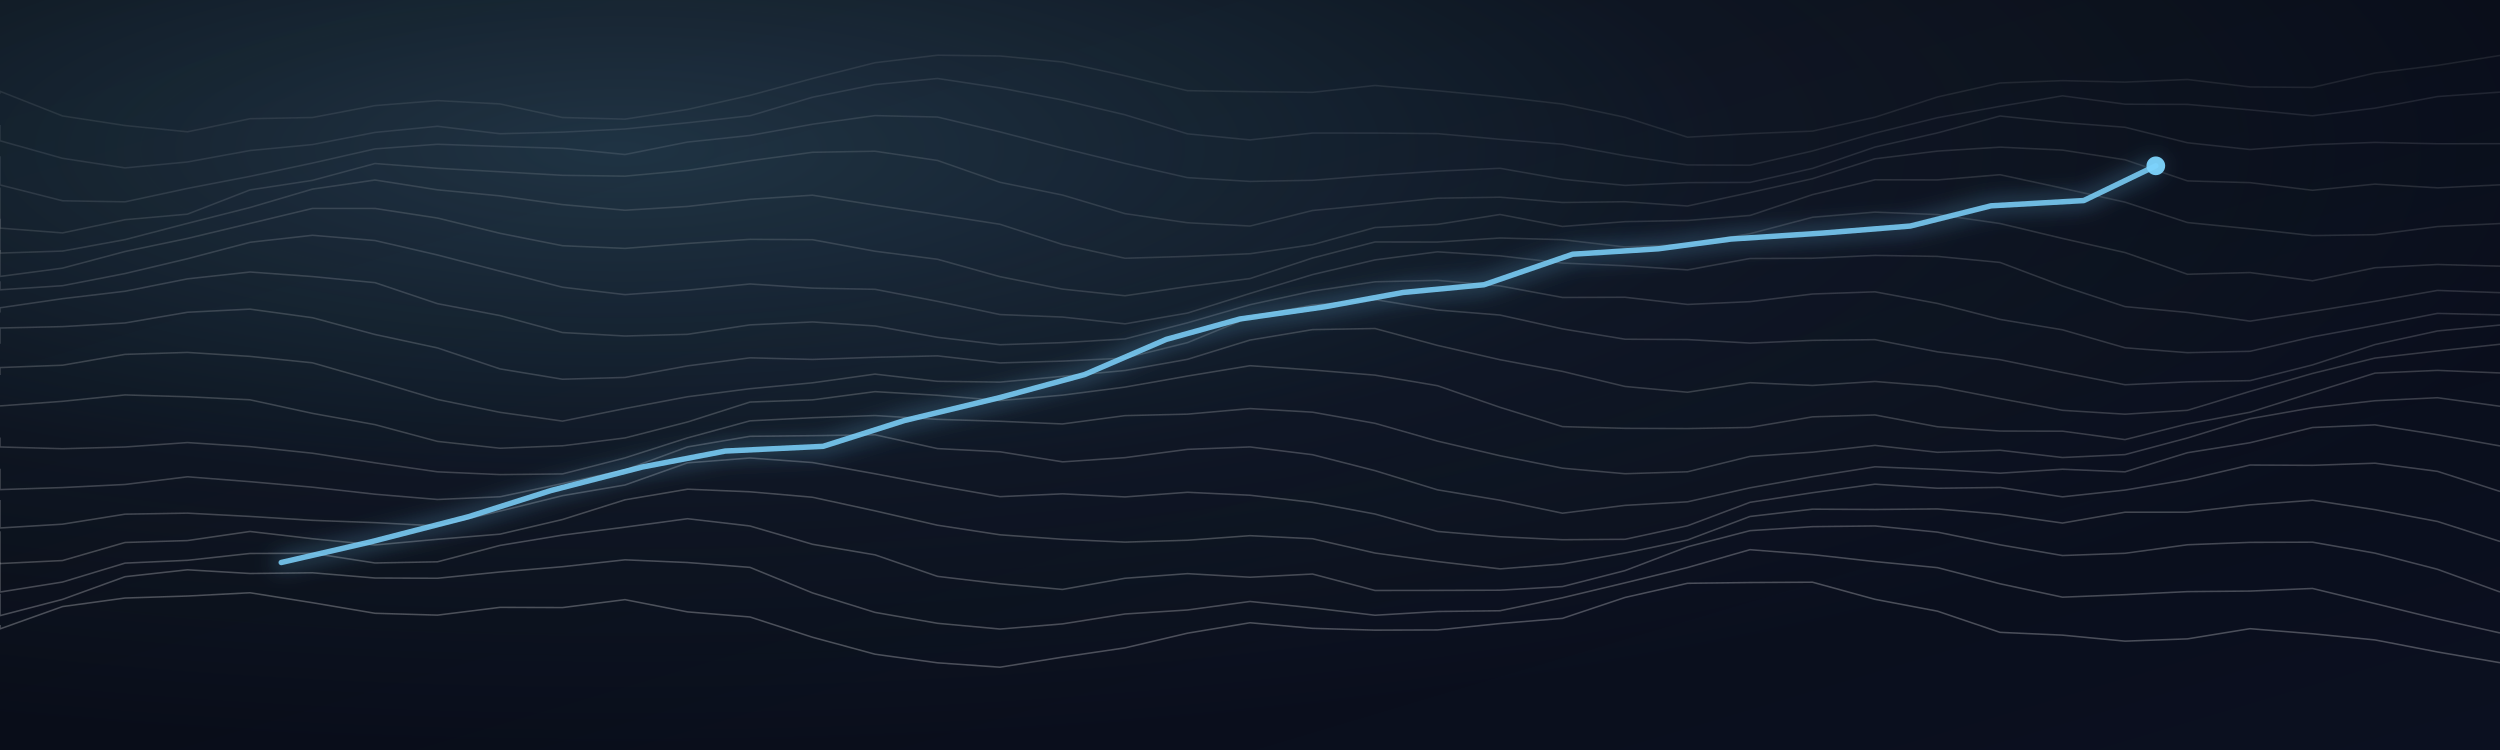
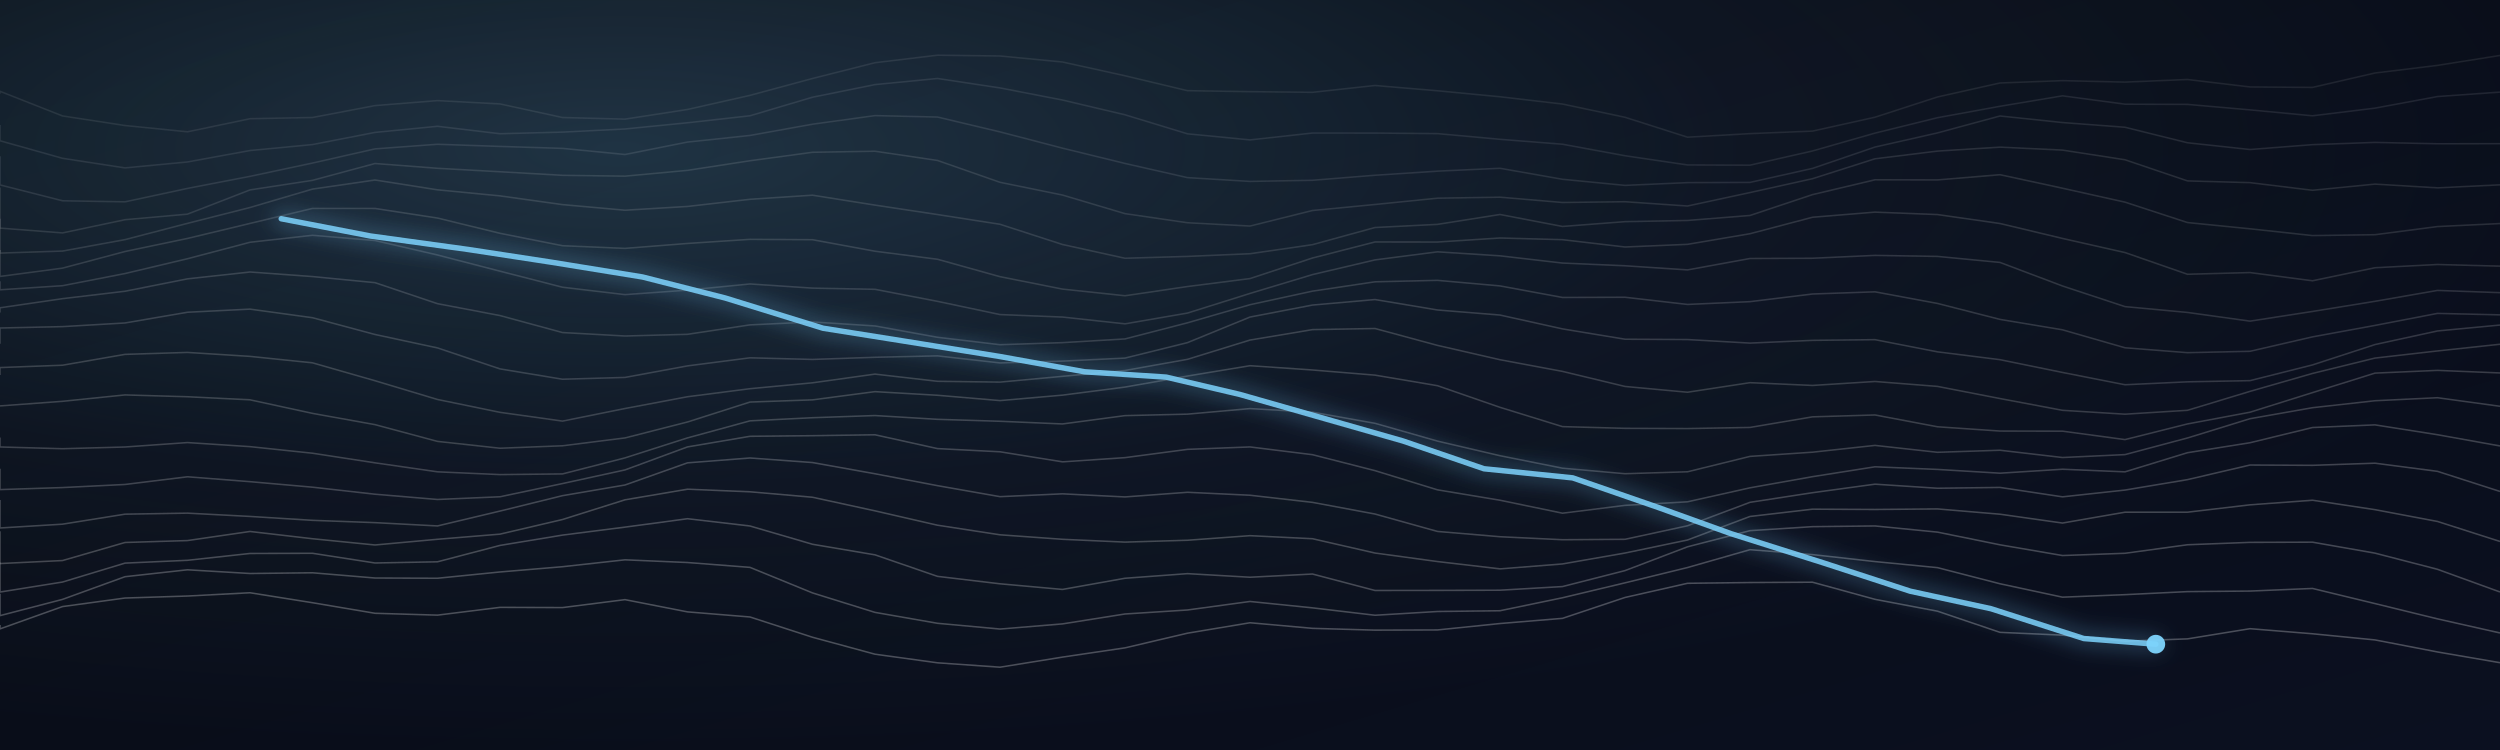
<svg xmlns="http://www.w3.org/2000/svg" width="1600" height="480" viewBox="0 0 1600 480">
  <defs>
    <linearGradient id="bg" x1="0" y1="0" x2="1" y2="1">
      <stop offset="0" stop-color="#070a12" />
      <stop offset="1" stop-color="#0b1020" />
    </linearGradient>
    <radialGradient id="glow" cx="25%" cy="20%" r="80%">
      <stop offset="0" stop-color="rgba(125,211,252,0.20)" />
      <stop offset="0.55" stop-color="rgba(125,211,252,0.05)" />
      <stop offset="1" stop-color="rgba(125,211,252,0)" />
    </radialGradient>
    <filter id="soft" x="-20%" y="-20%" width="140%" height="140%">
      <feGaussianBlur stdDeviation="6" />
    </filter>
  </defs>
  <rect width="100%" height="100%" fill="url(#bg)" />
  <rect width="100%" height="100%" fill="url(#glow)" />
  <g opacity="0.95">
    <path d="M 0 60 L 0 58.43 L 40 74.20 L 80 80.34 L 120 84.36 L 160 75.98 L 200 75.20 L 240 67.58 L 280 64.39 L 320 66.52 L 360 75.21 L 400 76.25 L 440 70.06 L 480 61.04 L 520 50.24 L 560 40.14 L 600 35.32 L 640 35.84 L 680 39.68 L 720 48.49 L 760 58.03 L 800 58.66 L 840 59.08 L 880 54.72 L 920 58.09 L 960 61.93 L 1000 66.59 L 1040 75.06 L 1080 87.80 L 1120 85.52 L 1160 83.91 L 1200 75.02 L 1240 62.06 L 1280 53.11 L 1320 51.61 L 1360 52.55 L 1400 50.88 L 1440 55.65 L 1480 55.94 L 1520 46.72 L 1560 41.85 L 1600 35.49" fill="none" stroke="rgba(231,231,234,0.100)" stroke-width="1" />
    <path d="M 0 80 L 0 90.08 L 40 101.31 L 80 107.46 L 120 103.65 L 160 96.34 L 200 92.52 L 240 84.74 L 280 80.83 L 320 85.59 L 360 84.55 L 400 82.55 L 440 78.57 L 480 74.10 L 520 62.22 L 560 54.14 L 600 50.23 L 640 56.27 L 680 64.02 L 720 73.47 L 760 85.65 L 800 89.54 L 840 85.14 L 880 85.16 L 920 85.52 L 960 89.16 L 1000 92.31 L 1040 99.67 L 1080 105.57 L 1120 105.71 L 1160 96.62 L 1200 85.20 L 1240 75.33 L 1280 68.03 L 1320 61.33 L 1360 66.68 L 1400 66.81 L 1440 70.32 L 1480 74.11 L 1520 69.21 L 1560 61.79 L 1600 58.94" fill="none" stroke="rgba(231,231,234,0.112)" stroke-width="1" />
    <path d="M 0 100 L 0 118.33 L 40 128.50 L 80 129.17 L 120 120.58 L 160 112.87 L 200 104.35 L 240 95.29 L 280 92.33 L 320 93.71 L 360 94.96 L 400 98.88 L 440 90.92 L 480 86.69 L 520 79.49 L 560 73.99 L 600 74.91 L 640 84.41 L 680 94.82 L 720 104.61 L 760 113.68 L 800 116.10 L 840 115.38 L 880 112.16 L 920 109.53 L 960 107.70 L 1000 114.74 L 1040 118.64 L 1080 116.89 L 1120 116.74 L 1160 107.78 L 1200 94.12 L 1240 85.06 L 1280 74.23 L 1320 78.43 L 1360 81.45 L 1400 91.37 L 1440 95.69 L 1480 92.58 L 1520 91.14 L 1560 92.02 L 1600 91.96" fill="none" stroke="rgba(231,231,234,0.124)" stroke-width="1" />
    <path d="M 0 120 L 0 145.99 L 40 149.07 L 80 140.61 L 120 137.05 L 160 121.55 L 200 115.42 L 240 104.65 L 280 107.71 L 320 109.92 L 360 112.20 L 400 112.74 L 440 109.03 L 480 102.88 L 520 97.46 L 560 96.78 L 600 102.69 L 640 116.67 L 680 124.83 L 720 136.73 L 760 142.56 L 800 144.67 L 840 134.72 L 880 130.87 L 920 126.84 L 960 126.20 L 1000 129.59 L 1040 129.10 L 1080 131.85 L 1120 123.24 L 1160 114.37 L 1200 101.62 L 1240 96.70 L 1280 94.17 L 1320 96.06 L 1360 102.25 L 1400 115.78 L 1440 116.89 L 1480 121.78 L 1520 117.83 L 1560 120.23 L 1600 118.29" fill="none" stroke="rgba(231,231,234,0.136)" stroke-width="1" />
    <path d="M 0 140 L 0 161.98 L 40 160.68 L 80 153.36 L 120 142.95 L 160 132.81 L 200 121.02 L 240 115.20 L 280 121.49 L 320 125.36 L 360 130.95 L 400 134.54 L 440 132.13 L 480 127.55 L 520 124.92 L 560 131.27 L 600 137.31 L 640 143.53 L 680 156.48 L 720 165.28 L 760 164.10 L 800 162.39 L 840 156.58 L 880 145.61 L 920 143.60 L 960 137.27 L 1000 144.93 L 1040 141.86 L 1080 141.10 L 1120 137.90 L 1160 124.56 L 1200 115.06 L 1240 115.14 L 1280 111.81 L 1320 120.46 L 1360 129.37 L 1400 142.43 L 1440 146.43 L 1480 150.77 L 1520 150.21 L 1560 145.00 L 1600 143.08" fill="none" stroke="rgba(231,231,234,0.148)" stroke-width="1" />
    <path d="M 0 160 L 0 176.93 L 40 171.61 L 80 160.97 L 120 152.60 L 160 142.99 L 200 133.39 L 240 133.41 L 280 139.55 L 320 149.32 L 360 157.26 L 400 158.97 L 440 155.81 L 480 153.18 L 520 153.41 L 560 160.78 L 600 165.93 L 640 177.07 L 680 185.03 L 720 189.28 L 760 183.38 L 800 178.29 L 840 165.12 L 880 154.86 L 920 154.90 L 960 152.32 L 1000 153.39 L 1040 158.08 L 1080 156.38 L 1120 149.58 L 1160 139.04 L 1200 135.76 L 1240 137.32 L 1280 143.05 L 1320 152.60 L 1360 161.63 L 1400 175.53 L 1440 174.44 L 1480 179.70 L 1520 171.35 L 1560 169.28 L 1600 170.33" fill="none" stroke="rgba(231,231,234,0.160)" stroke-width="1" />
    <path d="M 0 180 L 0 185.47 L 40 182.85 L 80 175.07 L 120 165.59 L 160 155.05 L 200 150.58 L 240 153.94 L 280 163.19 L 320 173.55 L 360 183.82 L 400 188.56 L 440 185.69 L 480 181.74 L 520 184.40 L 560 185.16 L 600 192.86 L 640 201.32 L 680 202.92 L 720 207.26 L 760 200.36 L 800 187.80 L 840 175.74 L 880 166.34 L 920 161.17 L 960 163.73 L 1000 168.36 L 1040 170.10 L 1080 172.74 L 1120 165.44 L 1160 165.28 L 1200 163.45 L 1240 164.10 L 1280 167.95 L 1320 183.03 L 1360 196.24 L 1400 199.96 L 1440 205.53 L 1480 199.33 L 1520 192.83 L 1560 185.87 L 1600 187.30" fill="none" stroke="rgba(231,231,234,0.172)" stroke-width="1" />
    <path d="M 0 200 L 0 196.99 L 40 191.15 L 80 186.40 L 120 178.47 L 160 174.08 L 200 177.00 L 240 180.90 L 280 194.35 L 320 201.96 L 360 212.83 L 400 215.04 L 440 213.96 L 480 207.92 L 520 206.05 L 560 208.62 L 600 215.86 L 640 220.62 L 680 219.29 L 720 216.92 L 760 206.60 L 800 195.02 L 840 186.33 L 880 180.36 L 920 179.42 L 960 182.99 L 1000 190.38 L 1040 190.24 L 1080 194.84 L 1120 193.06 L 1160 188.16 L 1200 186.77 L 1240 194.20 L 1280 204.41 L 1320 211.08 L 1360 222.58 L 1400 225.71 L 1440 224.83 L 1480 215.60 L 1520 208.27 L 1560 200.57 L 1600 201.51" fill="none" stroke="rgba(231,231,234,0.184)" stroke-width="1" />
    <path d="M 0 220 L 0 209.92 L 40 209.04 L 80 206.70 L 120 199.84 L 160 197.84 L 200 203.34 L 240 214.07 L 280 222.67 L 320 236.09 L 360 242.71 L 400 241.55 L 440 234.17 L 480 229.00 L 520 230.04 L 560 228.66 L 600 227.75 L 640 232.27 L 680 231.11 L 720 229.18 L 760 219.28 L 800 202.92 L 840 195.23 L 880 191.71 L 920 198.39 L 960 201.63 L 1000 210.49 L 1040 217.10 L 1080 217.31 L 1120 219.58 L 1160 217.83 L 1200 217.38 L 1240 225.19 L 1280 230.19 L 1320 238.37 L 1360 246.24 L 1400 244.37 L 1440 243.61 L 1480 233.55 L 1520 220.52 L 1560 211.81 L 1600 208.03" fill="none" stroke="rgba(231,231,234,0.196)" stroke-width="1" />
    <path d="M 0 240 L 0 235.24 L 40 233.74 L 80 226.80 L 120 225.55 L 160 228.08 L 200 232.21 L 240 243.66 L 280 255.67 L 320 263.89 L 360 269.51 L 400 261.45 L 440 253.91 L 480 248.77 L 520 245.00 L 560 239.43 L 600 244.03 L 640 244.55 L 680 240.85 L 720 237.12 L 760 229.97 L 800 217.63 L 840 210.95 L 880 210.25 L 920 221.05 L 960 230.22 L 1000 237.69 L 1040 247.33 L 1080 251.03 L 1120 244.91 L 1160 246.68 L 1200 244.15 L 1240 247.30 L 1280 255.07 L 1320 262.60 L 1360 265.08 L 1400 262.59 L 1440 250.48 L 1480 239.01 L 1520 229.17 L 1560 224.60 L 1600 220.32" fill="none" stroke="rgba(231,231,234,0.208)" stroke-width="1" />
    <path d="M 0 260 L 0 259.78 L 40 256.84 L 80 252.75 L 120 253.92 L 160 255.88 L 200 264.56 L 240 271.76 L 280 282.49 L 320 286.87 L 360 285.30 L 400 280.28 L 440 270.07 L 480 257.31 L 520 255.91 L 560 250.65 L 600 252.97 L 640 256.38 L 680 252.89 L 720 247.73 L 760 240.67 L 800 234.05 L 840 236.79 L 880 240.09 L 920 246.85 L 960 260.69 L 1000 273.04 L 1040 274.13 L 1080 274.28 L 1120 273.56 L 1160 266.78 L 1200 265.58 L 1240 273.14 L 1280 275.87 L 1320 275.95 L 1360 281.34 L 1400 271.32 L 1440 263.82 L 1480 251.28 L 1520 238.79 L 1560 237.04 L 1600 238.69" fill="none" stroke="rgba(231,231,234,0.220)" stroke-width="1" />
    <path d="M 0 280 L 0 286.06 L 40 287.18 L 80 286.08 L 120 283.24 L 160 285.85 L 200 290.06 L 240 296.21 L 280 301.97 L 320 303.74 L 360 303.31 L 400 293.05 L 440 280.25 L 480 269.34 L 520 267.34 L 560 265.95 L 600 268.37 L 640 269.61 L 680 271.33 L 720 266.00 L 760 265.05 L 800 261.49 L 840 263.79 L 880 270.92 L 920 282.31 L 960 291.66 L 1000 299.65 L 1040 303.18 L 1080 301.94 L 1120 292.09 L 1160 289.40 L 1200 285.06 L 1240 289.47 L 1280 288.15 L 1320 292.81 L 1360 290.95 L 1400 280.30 L 1440 267.98 L 1480 260.93 L 1520 256.47 L 1560 254.54 L 1600 260.02" fill="none" stroke="rgba(231,231,234,0.232)" stroke-width="1" />
    <path d="M 0 300 L 0 313.34 L 40 312.04 L 80 310.06 L 120 305.14 L 160 308.27 L 200 311.80 L 240 316.30 L 280 319.67 L 320 317.93 L 360 309.48 L 400 300.75 L 440 286.03 L 480 279.23 L 520 278.84 L 560 278.26 L 600 287.10 L 640 289.14 L 680 295.58 L 720 292.89 L 760 287.59 L 800 286.04 L 840 291.00 L 880 301.21 L 920 313.50 L 960 320.14 L 1000 328.45 L 1040 323.43 L 1080 321.16 L 1120 312.20 L 1160 305.07 L 1200 298.75 L 1240 300.43 L 1280 302.84 L 1320 300.31 L 1360 301.98 L 1400 289.73 L 1440 283.35 L 1480 273.61 L 1520 271.92 L 1560 278.22 L 1600 285.41" fill="none" stroke="rgba(231,231,234,0.244)" stroke-width="1" />
    <path d="M 0 320 L 0 337.91 L 40 335.47 L 80 329.07 L 120 328.41 L 160 330.52 L 200 333.01 L 240 334.49 L 280 336.60 L 320 327.08 L 360 317.23 L 400 310.40 L 440 296.22 L 480 293.11 L 520 296.03 L 560 303.21 L 600 310.82 L 640 317.86 L 680 316.05 L 720 318.04 L 760 315.06 L 800 316.95 L 840 321.52 L 880 328.98 L 920 340.12 L 960 343.51 L 1000 345.42 L 1040 345.16 L 1080 336.50 L 1120 321.48 L 1160 315.33 L 1200 309.87 L 1240 312.48 L 1280 311.95 L 1320 317.98 L 1360 313.64 L 1400 306.96 L 1440 297.62 L 1480 297.81 L 1520 296.44 L 1560 301.66 L 1600 314.52" fill="none" stroke="rgba(231,231,234,0.256)" stroke-width="1" />
    <path d="M 0 340 L 0 360.67 L 40 358.75 L 80 347.19 L 120 345.96 L 160 340.14 L 200 344.79 L 240 348.79 L 280 345.14 L 320 341.85 L 360 332.49 L 400 319.88 L 440 313.09 L 480 314.75 L 520 318.24 L 560 326.94 L 600 336.14 L 640 342.27 L 680 345.15 L 720 346.95 L 760 345.76 L 800 342.83 L 840 344.78 L 880 353.95 L 920 359.39 L 960 364.08 L 1000 360.92 L 1040 353.94 L 1080 345.60 L 1120 330.54 L 1160 325.87 L 1200 326.07 L 1240 325.71 L 1280 329.09 L 1320 334.75 L 1360 327.81 L 1400 327.80 L 1440 323.09 L 1480 320.15 L 1520 326.18 L 1560 333.73 L 1600 346.53" fill="none" stroke="rgba(231,231,234,0.268)" stroke-width="1" />
    <path d="M 0 360 L 0 378.91 L 40 372.51 L 80 360.39 L 120 358.59 L 160 354.22 L 200 354.10 L 240 360.31 L 280 359.55 L 320 349.07 L 360 342.46 L 400 337.36 L 440 331.98 L 480 336.64 L 520 348.33 L 560 355.10 L 600 368.87 L 640 373.63 L 680 377.24 L 720 370.09 L 760 367.13 L 800 369.43 L 840 367.38 L 880 377.90 L 920 377.86 L 960 377.73 L 1000 375.40 L 1040 365.19 L 1080 349.96 L 1120 339.62 L 1160 337.06 L 1200 336.61 L 1240 340.56 L 1280 348.68 L 1320 355.54 L 1360 354.10 L 1400 348.64 L 1440 347.11 L 1480 346.99 L 1520 354.01 L 1560 364.36 L 1600 378.86" fill="none" stroke="rgba(231,231,234,0.280)" stroke-width="1" />
    <path d="M 0 380 L 0 394.01 L 40 383.61 L 80 369.09 L 120 364.66 L 160 367.04 L 200 366.58 L 240 369.93 L 280 370.08 L 320 366.06 L 360 362.70 L 400 358.28 L 440 360.01 L 480 363.12 L 520 379.46 L 560 391.92 L 600 398.91 L 640 402.59 L 680 399.29 L 720 392.95 L 760 390.39 L 800 384.94 L 840 389.03 L 880 393.76 L 920 391.36 L 960 390.87 L 1000 382.57 L 1040 373.02 L 1080 363.23 L 1120 351.79 L 1160 354.95 L 1200 359.41 L 1240 363.29 L 1280 373.61 L 1320 382.19 L 1360 380.58 L 1400 378.63 L 1440 378.28 L 1480 376.61 L 1520 386.29 L 1560 396.08 L 1600 405.10" fill="none" stroke="rgba(231,231,234,0.292)" stroke-width="1" />
    <path d="M 0 400 L 0 402.49 L 40 388.21 L 80 382.74 L 120 381.46 L 160 379.36 L 200 385.74 L 240 392.50 L 280 393.69 L 320 388.71 L 360 388.85 L 400 383.77 L 440 391.60 L 480 394.87 L 520 407.84 L 560 418.69 L 600 424.20 L 640 427.01 L 680 420.54 L 720 414.63 L 760 405.24 L 800 398.56 L 840 402.14 L 880 403.29 L 920 403.16 L 960 399.06 L 1000 395.75 L 1040 382.38 L 1080 373.31 L 1120 372.82 L 1160 372.61 L 1200 383.57 L 1240 391.15 L 1280 404.70 L 1320 406.49 L 1360 410.33 L 1400 408.88 L 1440 402.36 L 1480 405.61 L 1520 409.55 L 1560 417.25 L 1600 424.13" fill="none" stroke="rgba(231,231,234,0.304)" stroke-width="1" />
  </g>
-   <path d="M 180 360 L 237.10 346.84 L 299.73 330.72 L 352.60 313.94 L 411.14 298.87 L 464.17 288.67 L 526.79 285.65 L 578.91 269.11 L 639.90 254.44 L 694.12 239.72 L 746.37 217.22 L 793.61 204.13 L 847.78 196.35 L 897.93 187.18 L 949.74 182.24 L 1006.52 162.69 L 1061.38 159.22 L 1107.80 152.99 L 1166.82 149.14 L 1222.56 144.67 L 1274.27 131.72 L 1333.60 128.36 L 1379.72 106.12" fill="none" stroke="rgba(125,211,252,0.85)" stroke-width="3.5" stroke-linecap="round" stroke-linejoin="round" />
-   <path d="M 180 360 L 237.10 346.84 L 299.73 330.72 L 352.60 313.94 L 411.14 298.87 L 464.17 288.67 L 526.79 285.65 L 578.91 269.11 L 639.90 254.44 L 694.12 239.72 L 746.37 217.22 L 793.61 204.13 L 847.78 196.35 L 897.93 187.18 L 949.74 182.24 L 1006.52 162.69 L 1061.38 159.22 L 1107.80 152.99 L 1166.82 149.14 L 1222.56 144.67 L 1274.27 131.72 L 1333.60 128.36 L 1379.72 106.12" fill="none" stroke="rgba(125,211,252,0.25)" stroke-width="10" stroke-linecap="round" stroke-linejoin="round" filter="url(#soft)" />
-   <circle cx="1379.72" cy="106.12" r="6" fill="rgba(125,211,252,0.95)" />
+   <path d="M 180 140 L 237.10 151.05 L 299.73 159.68 L 352.60 167.77 L 411.14 177.26 L 464.17 190.73 L 526.79 210.08 L 578.91 218.36 L 639.90 228.17 L 694.12 237.95 L 746.37 241.36 L 793.61 252.47 L 847.78 267.92 L 897.93 282.24 L 949.74 300.01 L 1006.52 305.84 L 1061.38 324.82 L 1107.80 341.54 L 1166.82 360.20 L 1222.56 378.37 L 1274.27 389.59 L 1333.60 408.66 L 1379.72 412.28" fill="none" stroke="rgba(125,211,252,0.85)" stroke-width="3.5" stroke-linecap="round" stroke-linejoin="round" />
+   <path d="M 180 140 L 237.10 151.05 L 299.73 159.68 L 352.60 167.77 L 411.14 177.26 L 464.17 190.73 L 526.79 210.08 L 578.91 218.36 L 639.90 228.17 L 694.12 237.95 L 746.37 241.36 L 793.61 252.47 L 847.78 267.92 L 897.93 282.24 L 949.74 300.01 L 1006.52 305.84 L 1061.38 324.82 L 1107.80 341.54 L 1166.82 360.20 L 1222.56 378.37 L 1274.27 389.59 L 1333.60 408.66 L 1379.72 412.28" fill="none" stroke="rgba(125,211,252,0.25)" stroke-width="10" stroke-linecap="round" stroke-linejoin="round" filter="url(#soft)" />
+   <circle cx="1379.72" cy="412.28" r="6" fill="rgba(125,211,252,0.95)" />
</svg>
